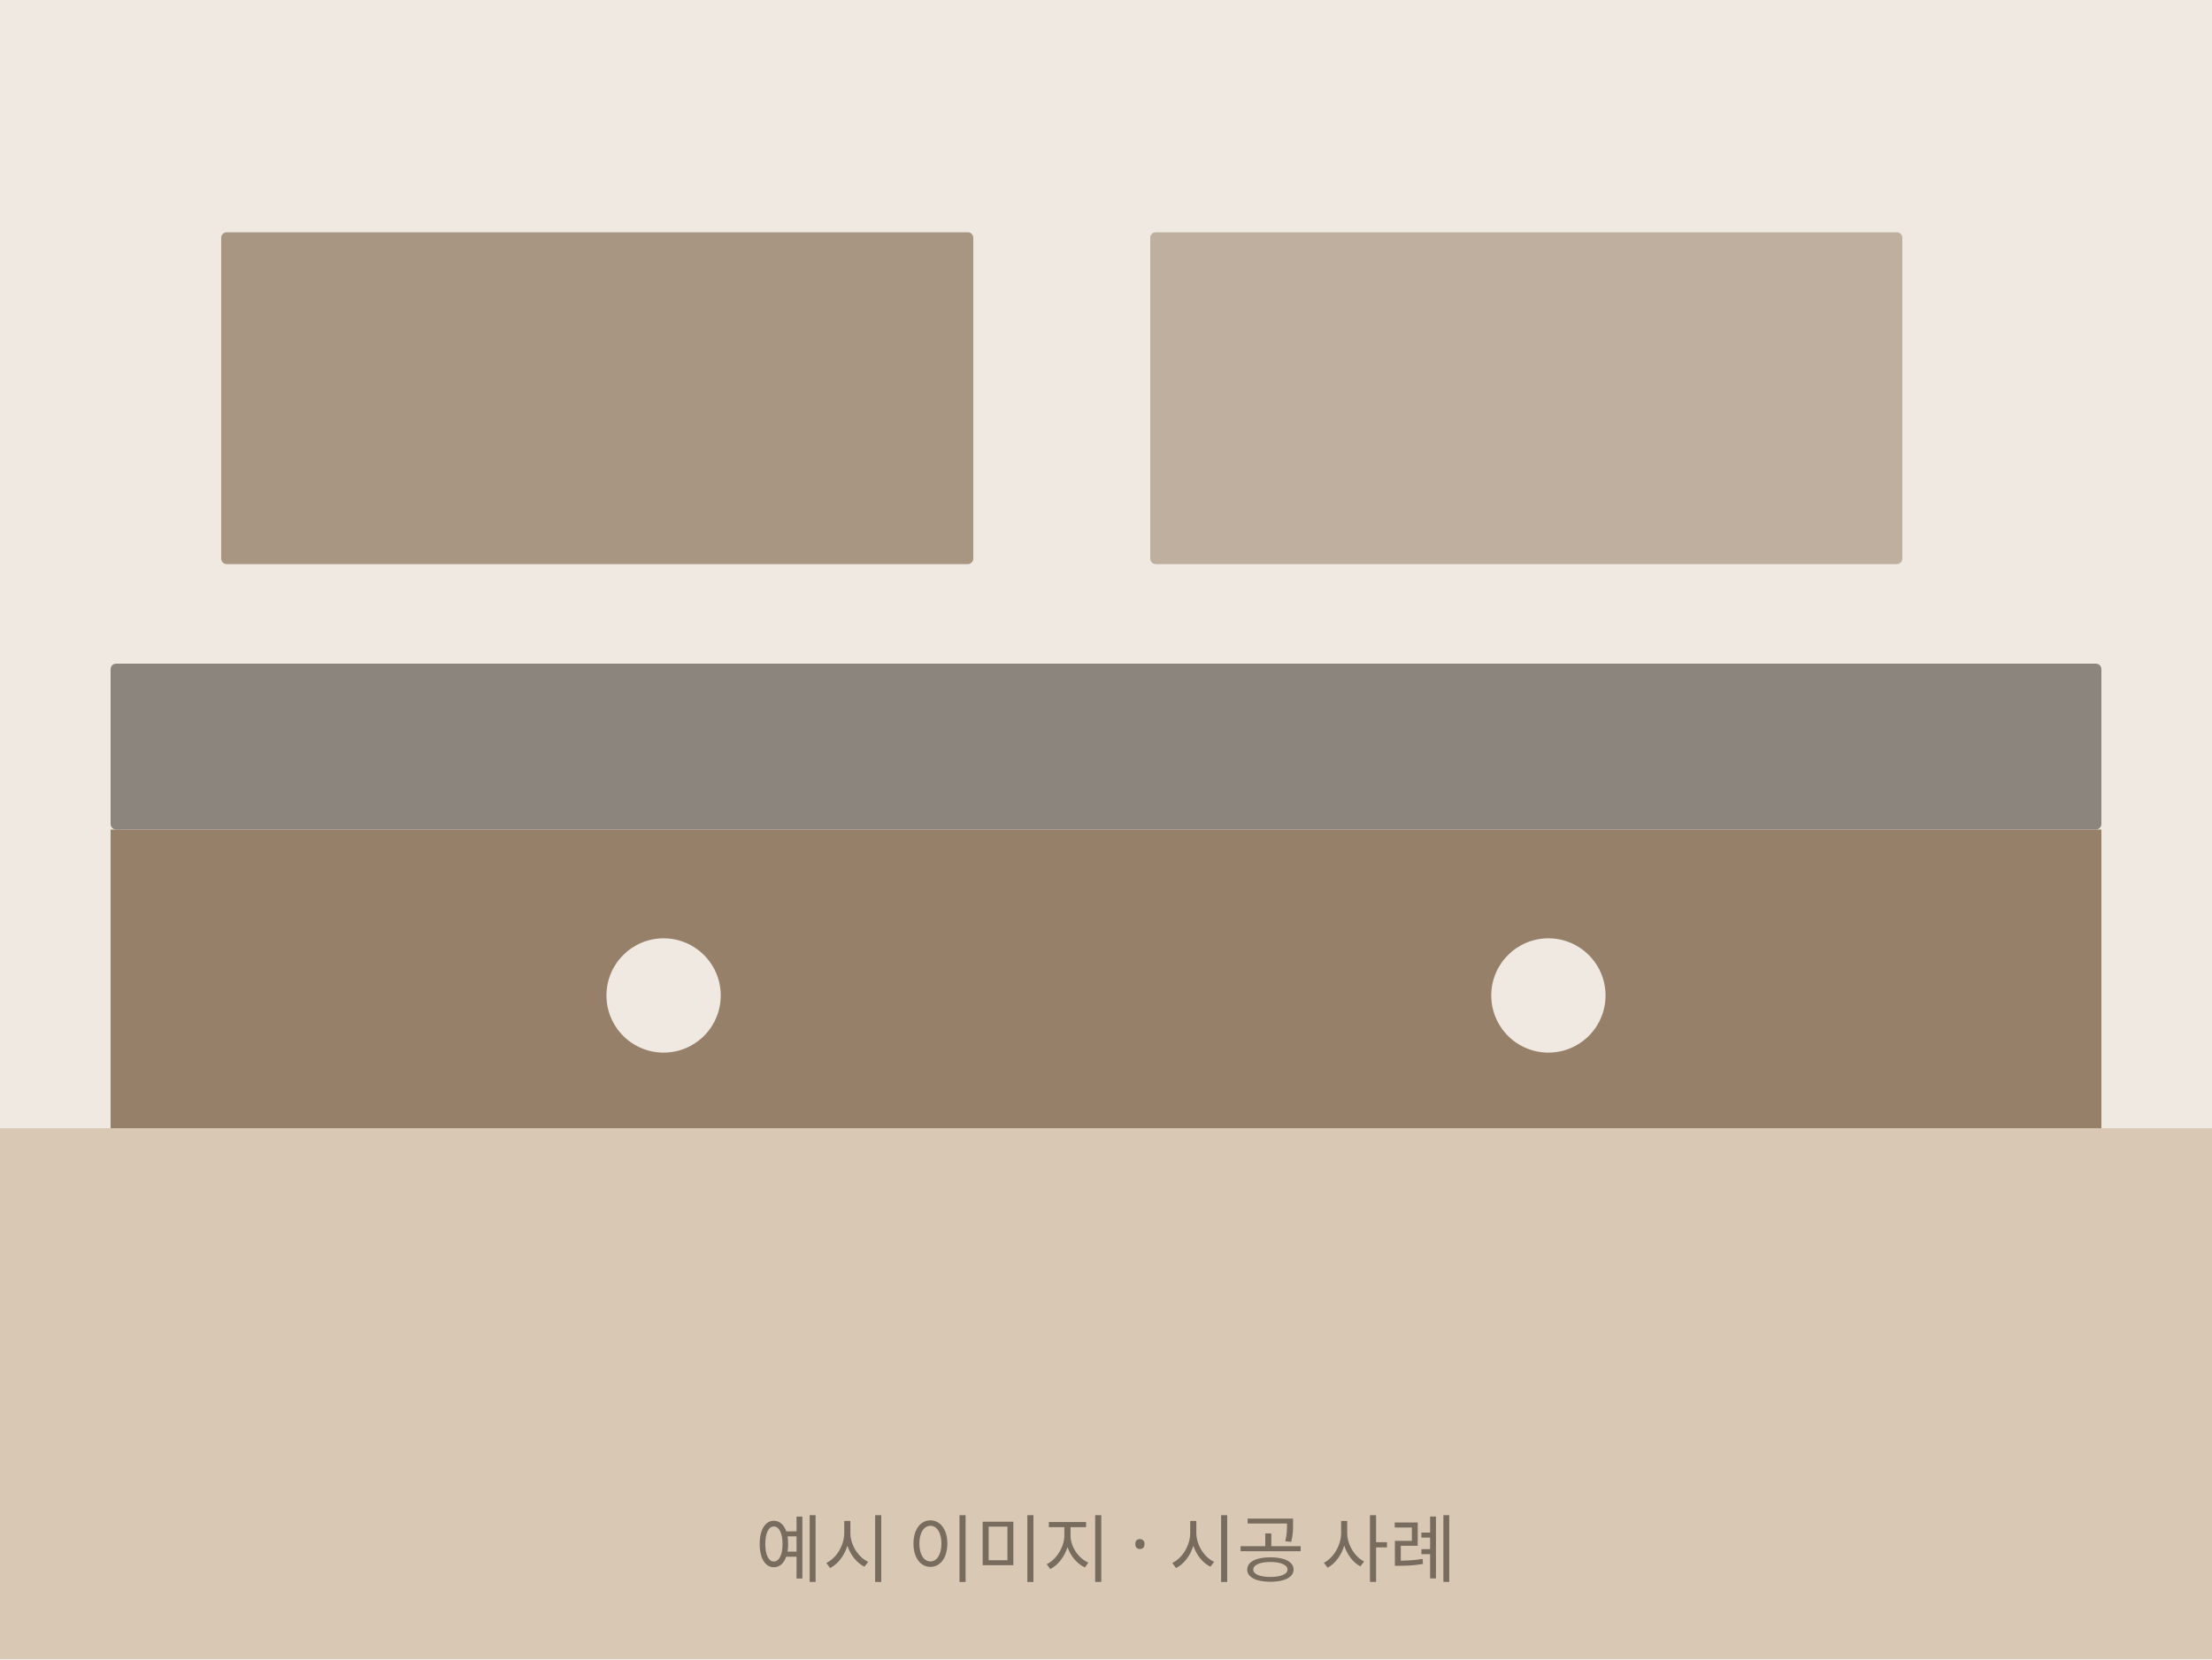
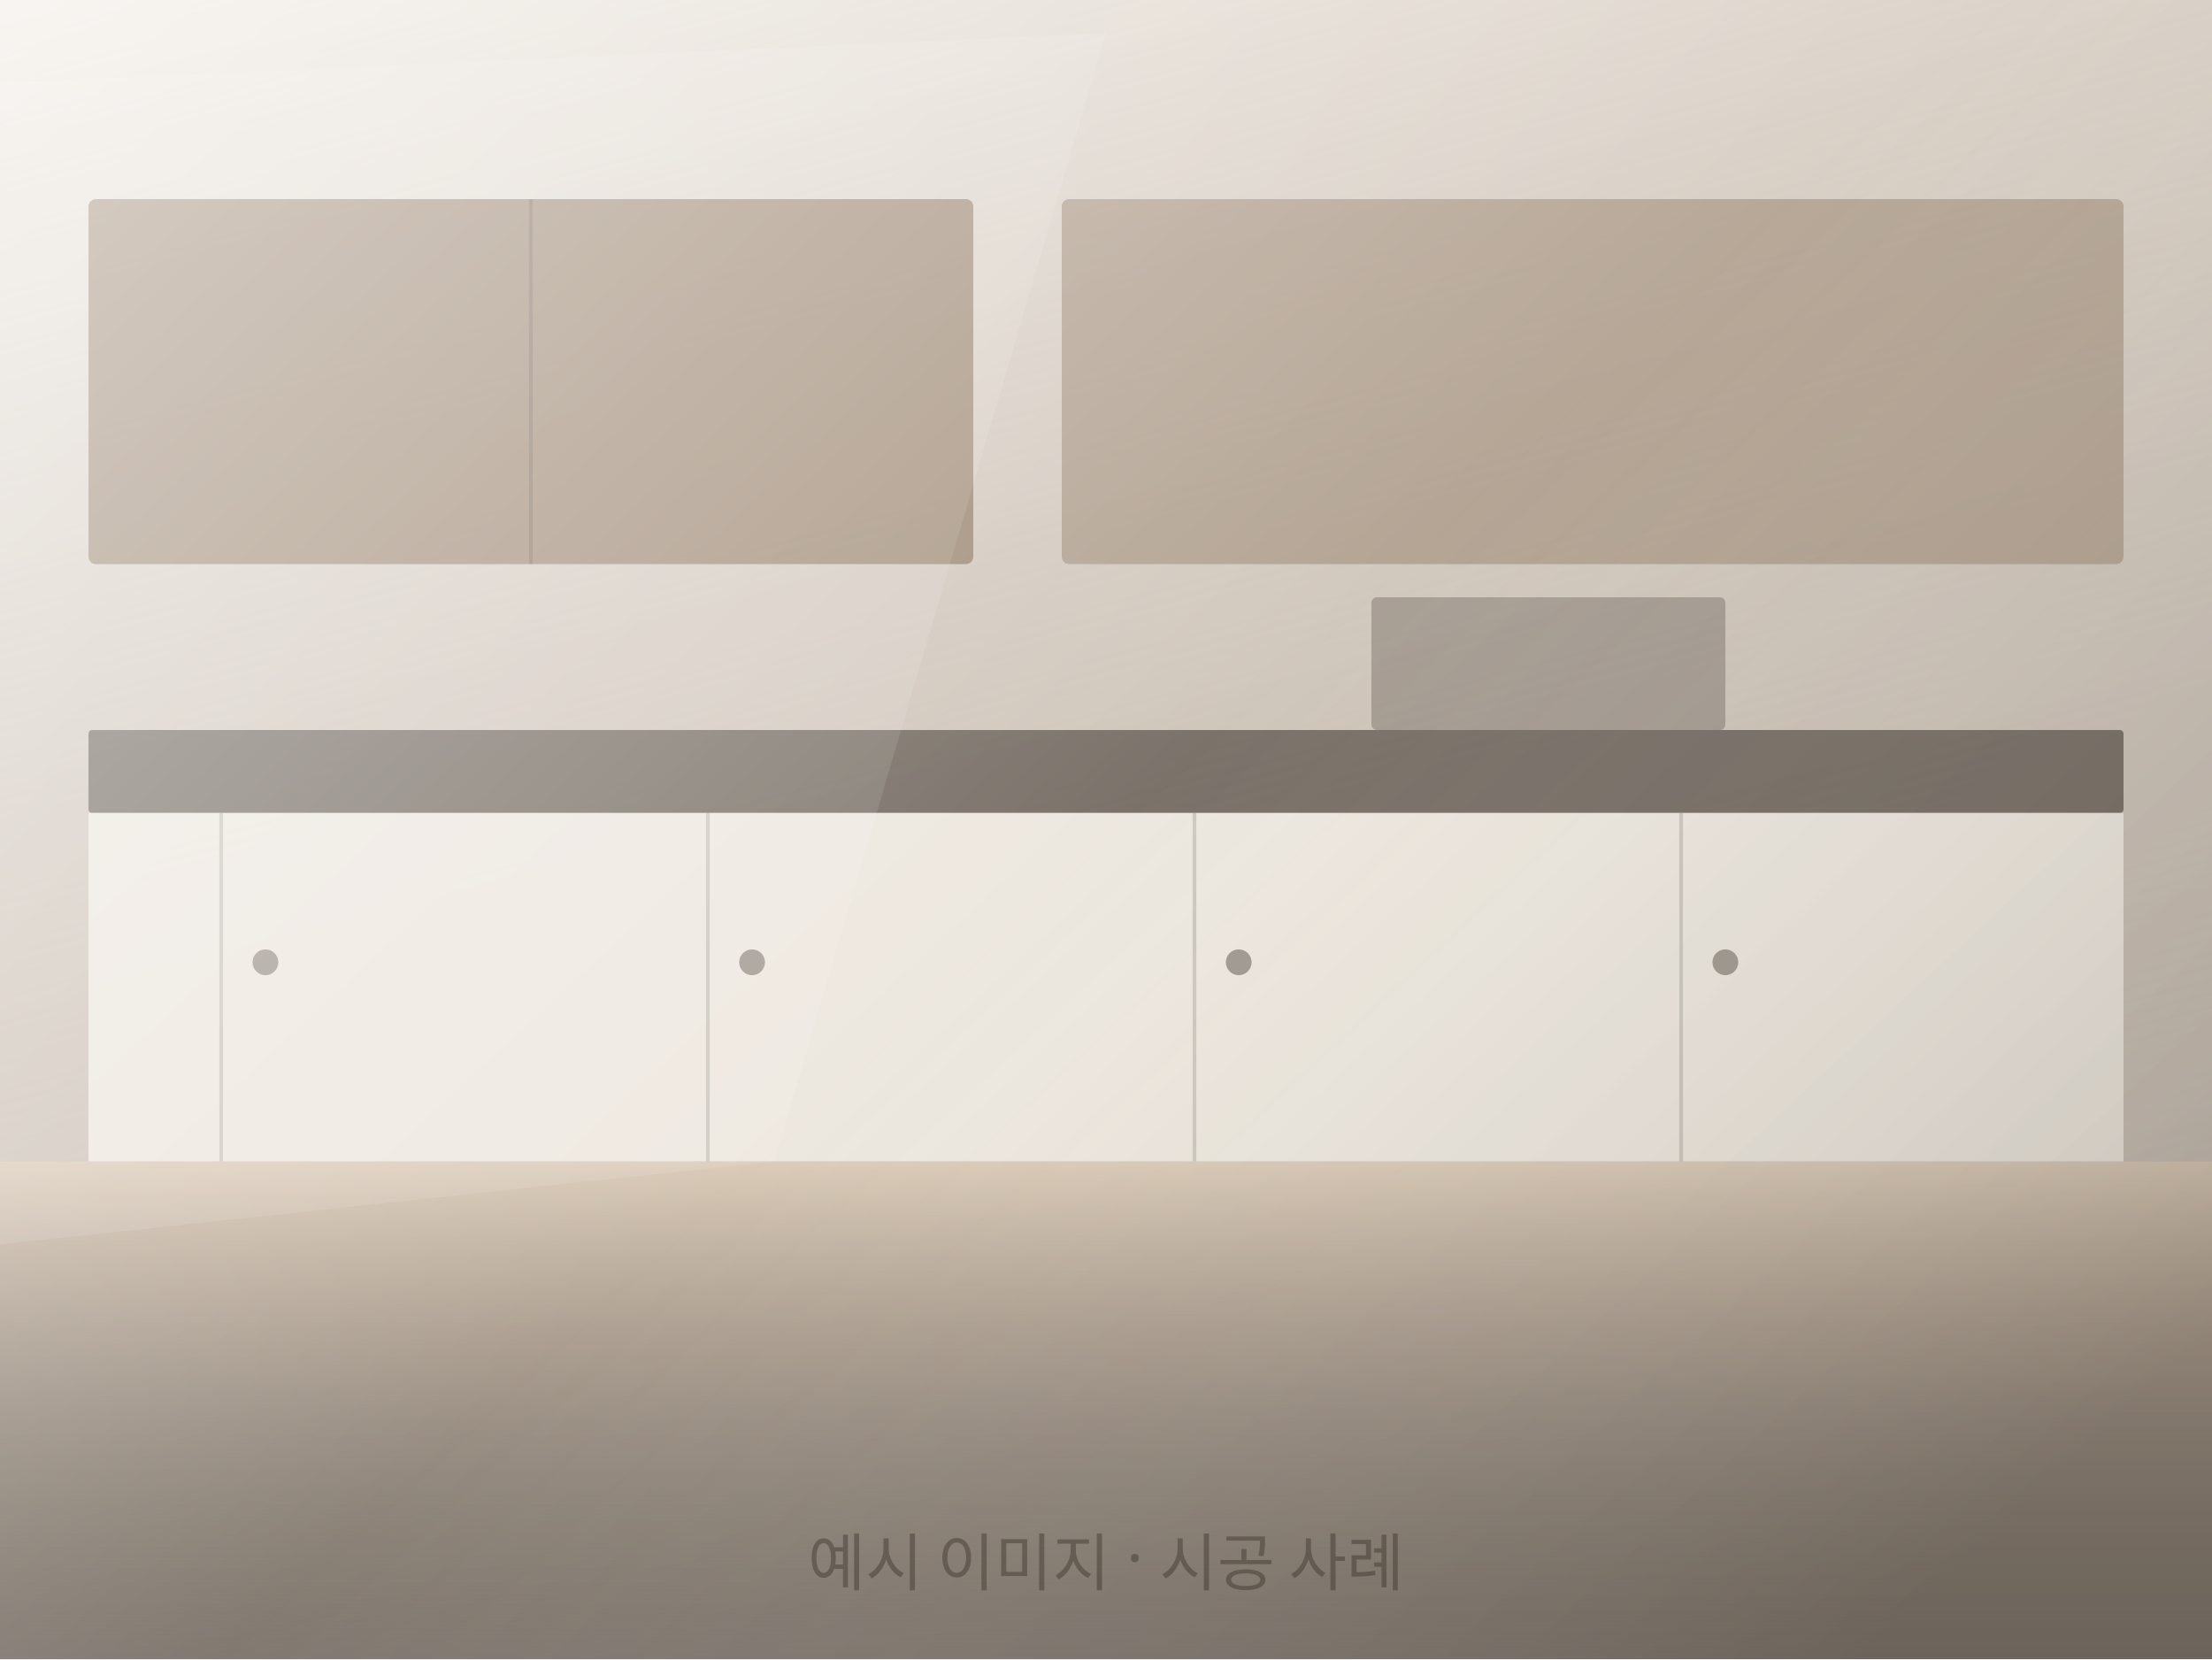
<svg xmlns="http://www.w3.org/2000/svg" viewBox="0 0 1200 900" width="1200" height="900" role="img" aria-label="예시 이미지 · 시공 사례">
-   <rect width="1200" height="900" fill="#EFE9E1" />
-   <rect y="612" width="1200" height="288" fill="#D9C8B4" />
-   <rect x="60" y="360" width="1080" height="90" rx="3" fill="#3B332B" opacity=".55" />
-   <rect x="60" y="450" width="1080" height="162" fill="#96806A" />
-   <rect x="120" y="126" width="408" height="180" rx="3" fill="#96806A" opacity=".8" />
-   <rect x="624" y="126" width="408" height="180" rx="3" fill="#96806A" opacity=".55" />
-   <circle cx="360" cy="540" r="31" fill="#EFE9E1" />
-   <circle cx="840" cy="540" r="31" fill="#EFE9E1" />
-   <text x="600" y="855" text-anchor="middle" font-family="sans-serif" font-size="40" fill="#3B332B" opacity=".62">예시 이미지 · 시공 사례</text>
+   <defs>
+     <linearGradient id="wall8" x1="0" y1="0" x2="0.35" y2="1">
+       <stop offset="0" stop-color="#EFE9E1" />
+       <stop offset="1" stop-color="#96806A" stop-opacity=".45" />
+     </linearGradient>
+     <linearGradient id="floor8" x1="0" y1="0" x2="0" y2="1">
+       <stop offset="0" stop-color="#D9C8B4" />
+       <stop offset="1" stop-color="#3B332B" stop-opacity=".55" />
+     </linearGradient>
+     <linearGradient id="light8" x1="0" y1="0" x2="1" y2="0.8">
+       <stop offset="0" stop-color="#ffffff" stop-opacity=".55" />
+       <stop offset=".55" stop-color="#ffffff" stop-opacity=".06" />
+       <stop offset="1" stop-color="#3B332B" stop-opacity=".22" />
+     </linearGradient>
+     <linearGradient id="glass8" x1="0" y1="0" x2="0.6" y2="1">
+       <stop offset="0" stop-color="#ffffff" stop-opacity=".92" />
+       <stop offset="1" stop-color="#EFE9E1" stop-opacity=".6" />
+     </linearGradient>
+     <radialGradient id="lamp8" cx=".5" cy=".5" r=".5">
+       <stop offset="0" stop-color="#ffe9c4" stop-opacity=".95" />
+       <stop offset="1" stop-color="#ffe9c4" stop-opacity="0" />
+     </radialGradient>
+   </defs>
+   <rect width="1200" height="900" fill="url(#wall8)" />
+   <rect y="630" width="1200" height="270" fill="url(#floor8)" />
+   <rect x="48" y="108" width="480" height="198" rx="4" fill="#96806A" opacity=".85" />
+   <rect x="576" y="108" width="576" height="198" rx="4" fill="#96806A" opacity=".55" />
+   <line x1="288" y1="108" x2="288" y2="306" stroke="#3B332B" stroke-opacity=".22" stroke-width="2" />
+   <rect x="48" y="396" width="1104" height="45" rx="2" fill="#3B332B" opacity=".62" />
+   <rect x="48" y="441" width="1104" height="189" fill="#EFE9E1" opacity=".92" />
+   <line x1="120" y1="441" x2="120" y2="630" stroke="#3B332B" stroke-opacity=".18" stroke-width="2" />
+   <circle cx="144" cy="522" r="7" fill="#3B332B" opacity=".45" />
+   <line x1="384" y1="441" x2="384" y2="630" stroke="#3B332B" stroke-opacity=".18" stroke-width="2" />
+   <circle cx="408" cy="522" r="7" fill="#3B332B" opacity=".45" />
+   <line x1="648" y1="441" x2="648" y2="630" stroke="#3B332B" stroke-opacity=".18" stroke-width="2" />
+   <circle cx="672" cy="522" r="7" fill="#3B332B" opacity=".45" />
+   <line x1="912" y1="441" x2="912" y2="630" stroke="#3B332B" stroke-opacity=".18" stroke-width="2" />
+   <circle cx="936" cy="522" r="7" fill="#3B332B" opacity=".45" />
+   <rect x="744" y="324" width="192" height="72" rx="3" fill="#3B332B" opacity=".30" />
+   <polygon points="0,45 600,18 420,630 0,675" fill="#fff" opacity=".10" />
+   <rect width="1200" height="900" fill="url(#light8)" />
+   <text x="600" y="860" text-anchor="middle" font-family="sans-serif" font-size="34" fill="#3B332B" opacity=".45">예시 이미지 · 시공 사례</text>
</svg>
